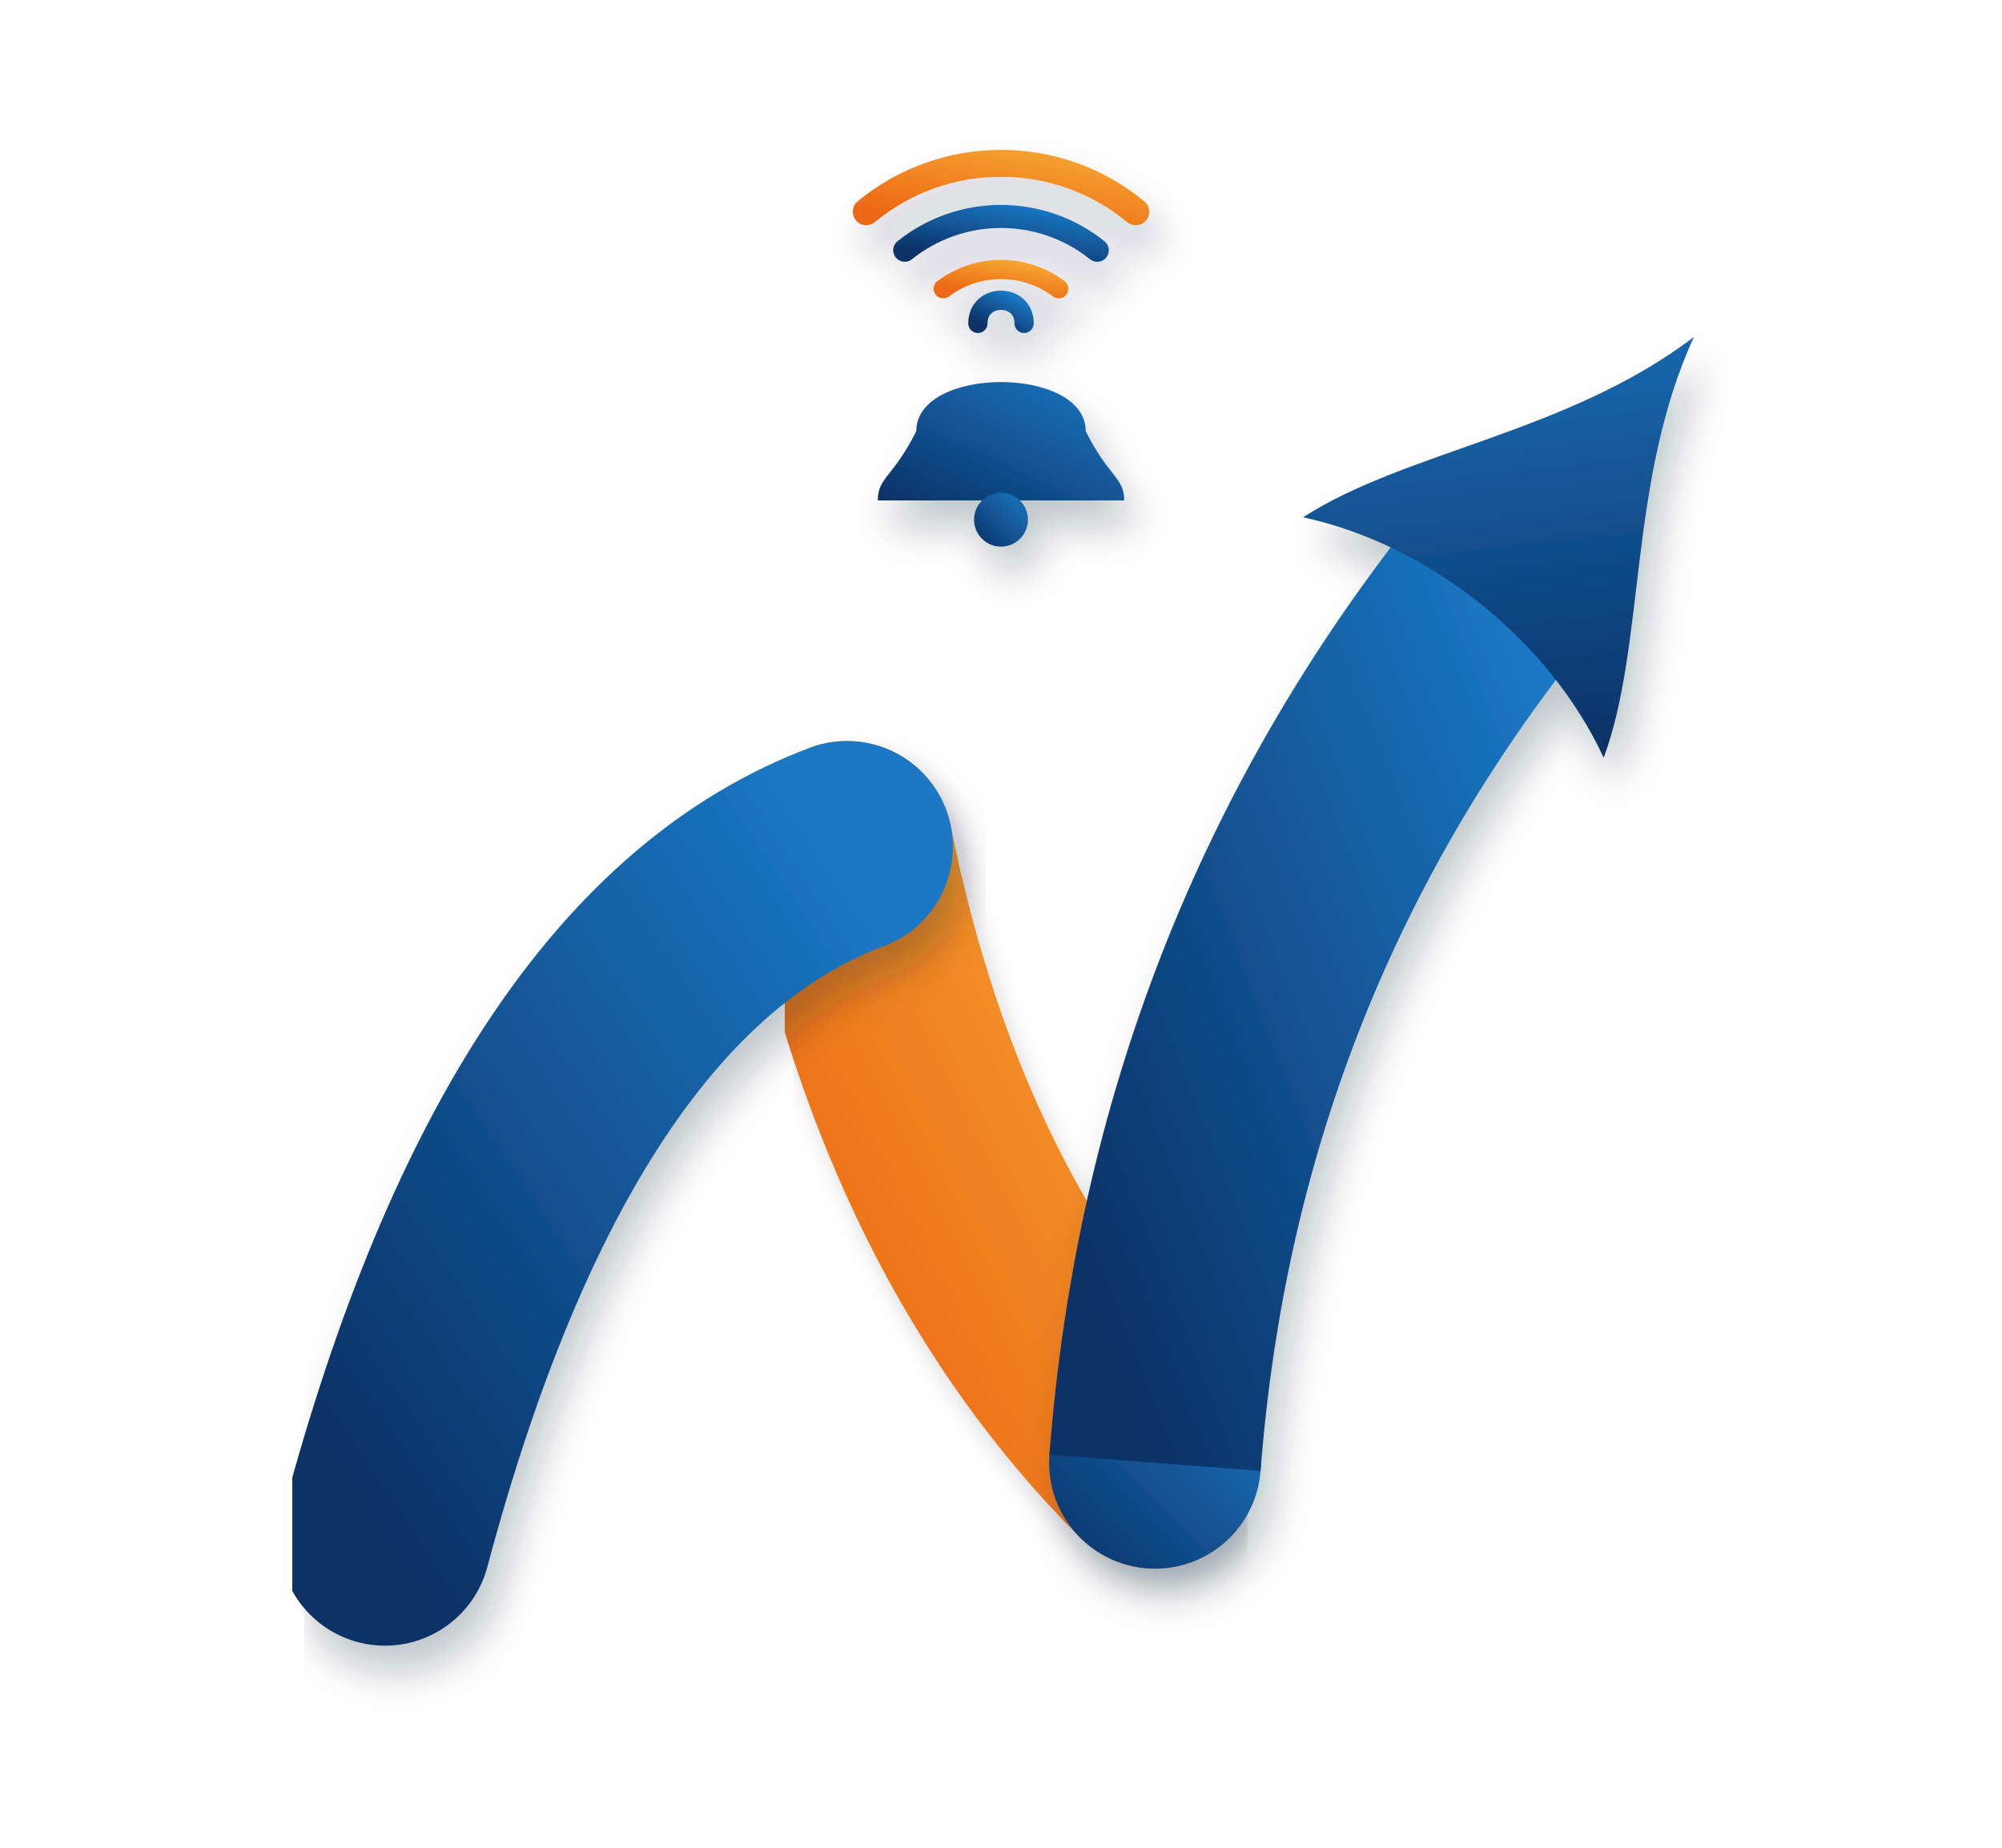
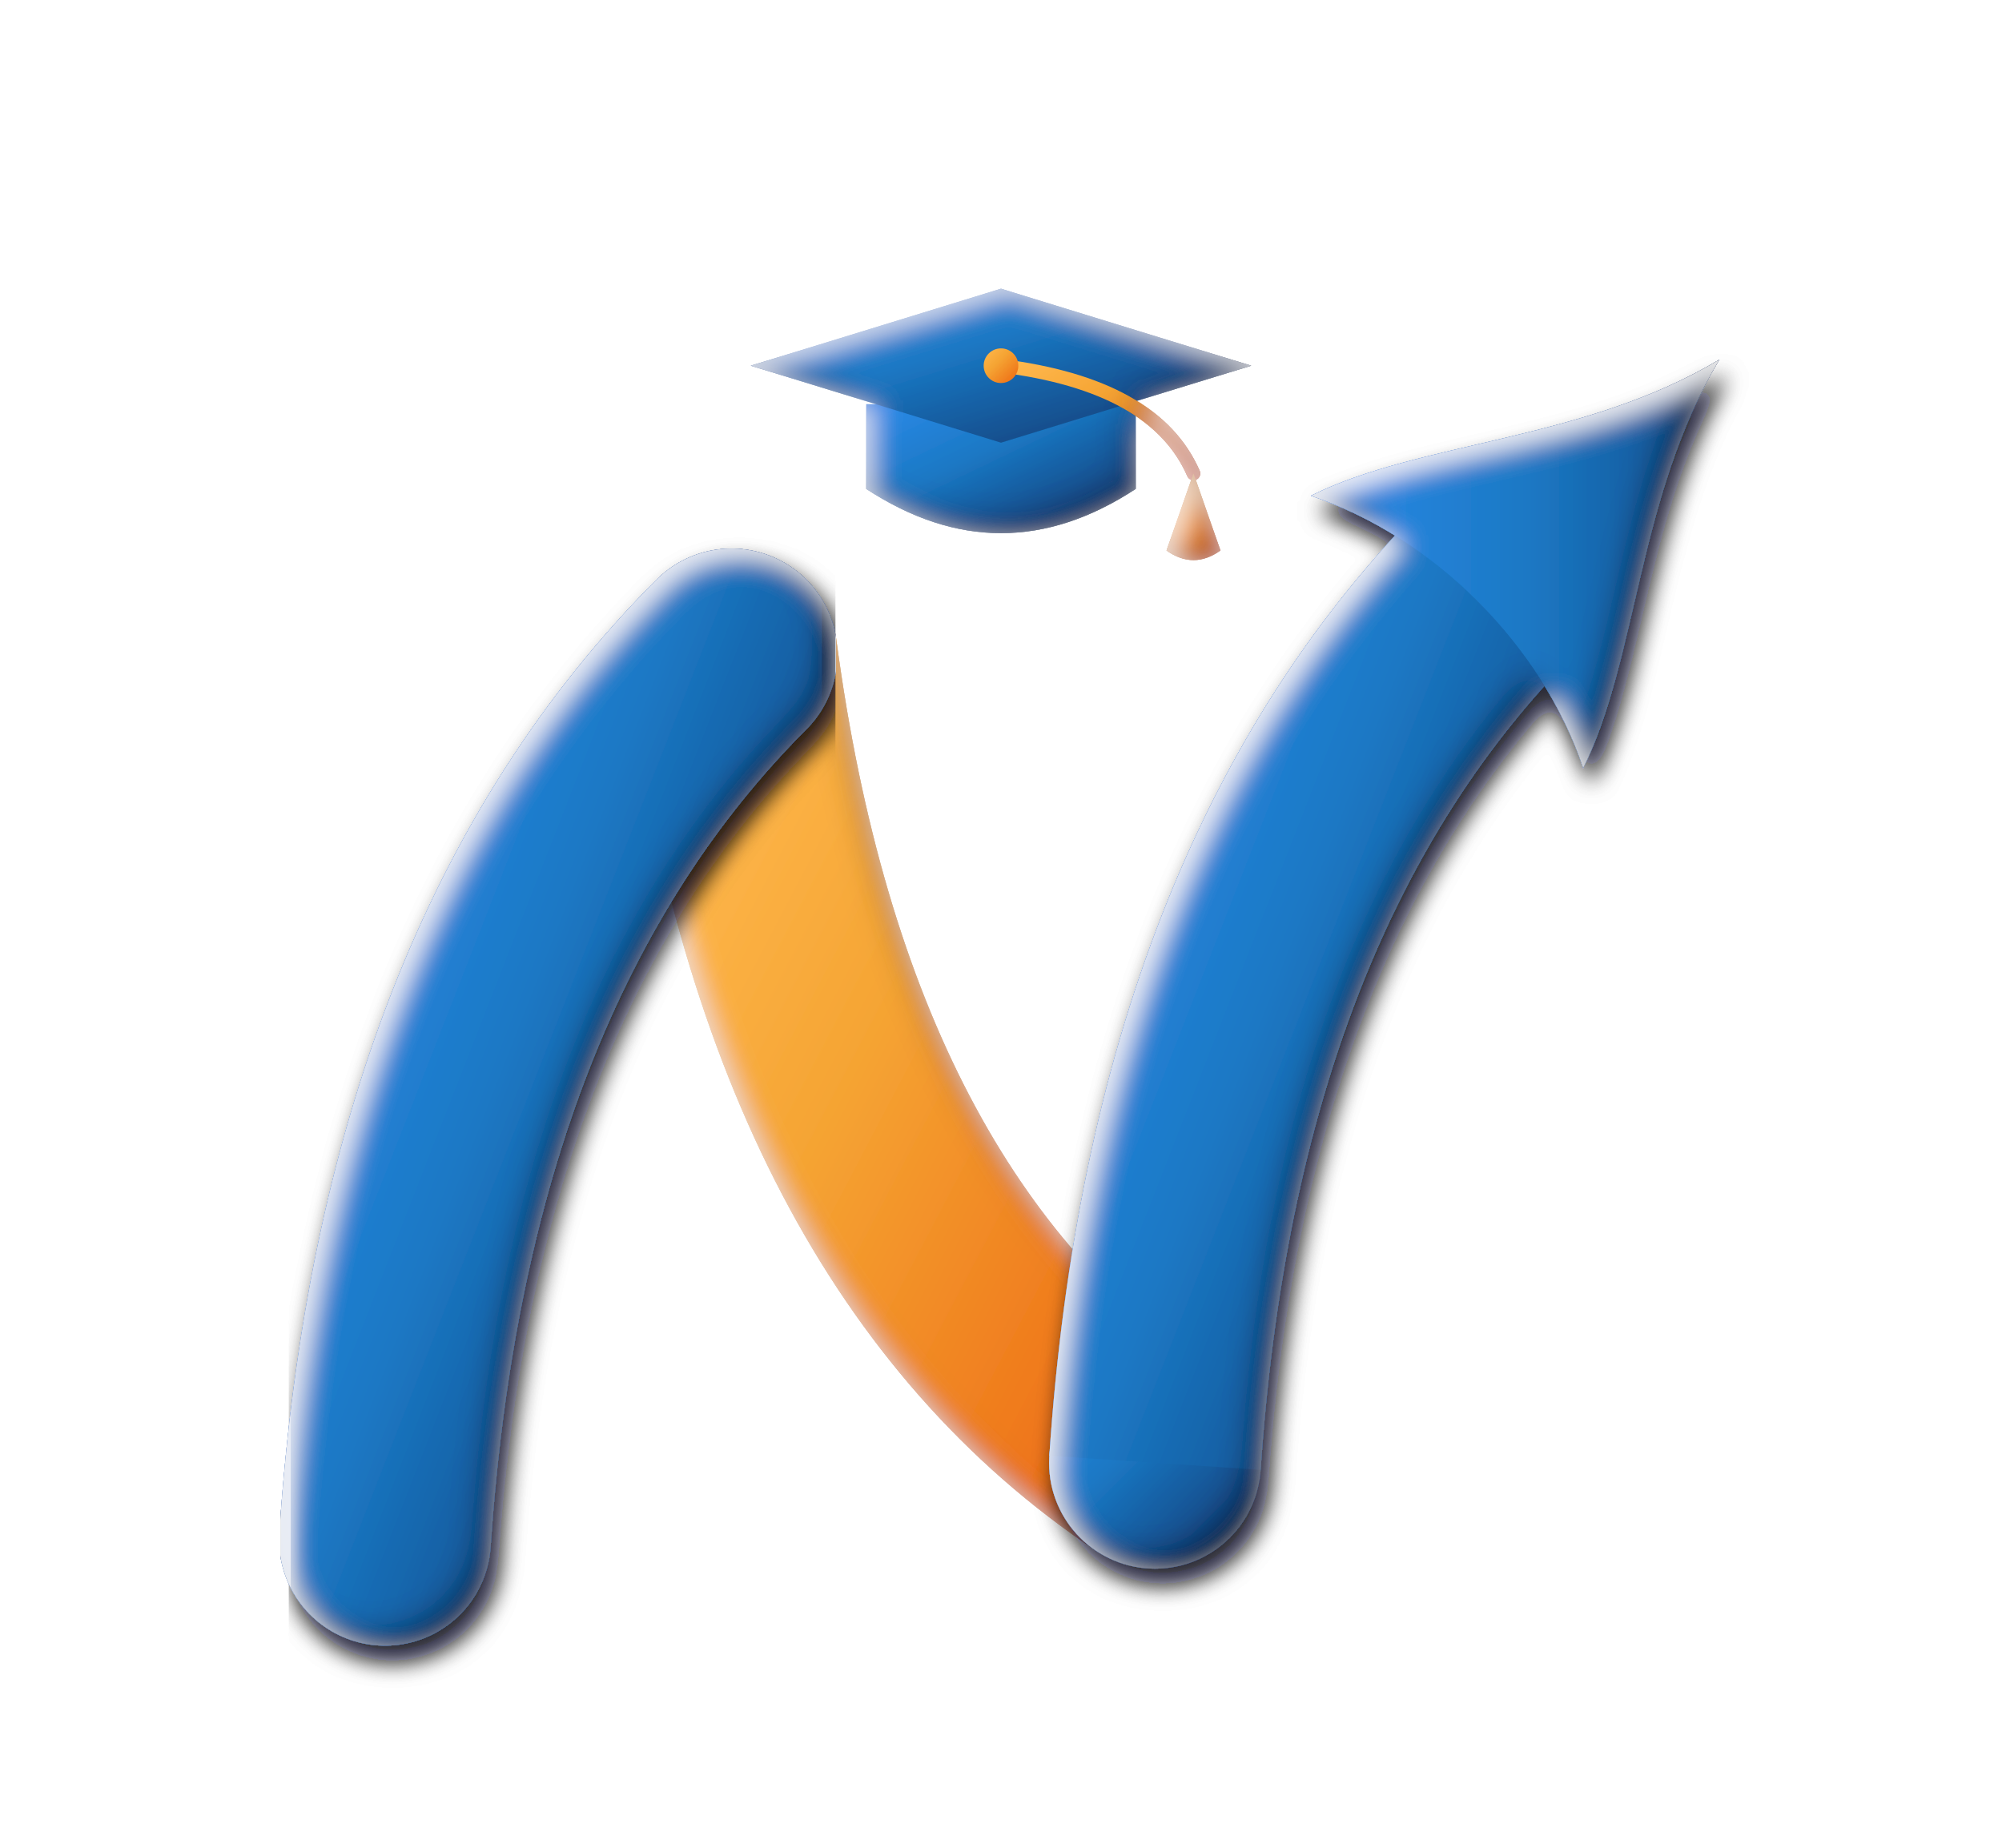
<svg xmlns="http://www.w3.org/2000/svg" viewBox="0 0 520 480" width="100%" height="100%">
  <defs>
-     <linearGradient id="blueGrad" x1="0%" y1="100%" x2="100%" y2="0%">
-       <stop offset="0%" stop-color="#0b3166" />
-       <stop offset="100%" stop-color="#1b78c4" />
+     <linearGradient id="blueGrad" x1="0%" y1="0%" x2="100%" y2="100%">
+       <stop offset="0%" stop-color="#2c8bea" />
+       <stop offset="40%" stop-color="#1b78c4" />
+       <stop offset="100%" stop-color="#0b3166" />
    </linearGradient>
-     <linearGradient id="orangeGrad" x1="0%" y1="100%" x2="100%" y2="0%">
-       <stop offset="0%" stop-color="#ed6712" />
-       <stop offset="100%" stop-color="#f5a433" />
+     <linearGradient id="orangeGrad" x1="0%" y1="0%" x2="100%" y2="100%">
+       <stop offset="0%" stop-color="#ffb94f" />
+       <stop offset="40%" stop-color="#f5a433" />
+       <stop offset="100%" stop-color="#ed6712" />
    </linearGradient>
-     <filter id="shadow" x="-20%" y="-20%" width="150%" height="150%">
-       <feDropShadow dx="3" dy="7" stdDeviation="5" flood-color="#051530" flood-opacity="0.25" />
+     <filter id="premium3D" x="-30%" y="-30%" width="160%" height="160%">
+       <feDropShadow dx="5" dy="10" stdDeviation="6" flood-color="#030b1c" flood-opacity="0.4" result="shadow1" />
+       <feDropShadow dx="2" dy="4" stdDeviation="3" flood-color="#01060d" flood-opacity="0.6" result="shadow2" in="SourceGraphic" />
+       <feMerge result="allShadows">
+         <feMergeNode in="shadow1" />
+         <feMergeNode in="shadow2" />
+       </feMerge>
+       <feGaussianBlur in="SourceAlpha" stdDeviation="3" result="blurLight" />
+       <feOffset in="blurLight" dx="2.5" dy="2.5" result="offsetLight" />
+       <feComposite operator="out" in="SourceAlpha" in2="offsetLight" result="highlightMask" />
+       <feFlood flood-color="#ffffff" flood-opacity="0.8" result="highlightColor" />
+       <feComposite operator="in" in="highlightColor" in2="highlightMask" result="highlight" />
+       <feGaussianBlur in="SourceAlpha" stdDeviation="4" result="blurShadow" />
+       <feOffset in="blurShadow" dx="-3.5" dy="-3.5" result="offsetShadow" />
+       <feComposite operator="out" in="SourceAlpha" in2="offsetShadow" result="shadowMask" />
+       <feFlood flood-color="#000000" flood-opacity="0.7" result="shadowColor" />
+       <feComposite operator="in" in="shadowColor" in2="shadowMask" result="innerShadow" />
+       <feMerge>
+         <feMergeNode in="allShadows" />
+         <feMergeNode in="SourceGraphic" />
+         <feMergeNode in="innerShadow" />
+         <feMergeNode in="highlight" />
+       </feMerge>
    </filter>
-     <filter id="lightShadow" x="-20%" y="-20%" width="150%" height="150%">
-       <feDropShadow dx="2" dy="4" stdDeviation="3" flood-color="#051530" flood-opacity="0.15" />
+     <filter id="premium3D_subtle" x="-30%" y="-30%" width="160%" height="160%">
+       <feDropShadow dx="3" dy="5" stdDeviation="4" flood-color="#030b1c" flood-opacity="0.3" result="shadow1" />
+       <feGaussianBlur in="SourceAlpha" stdDeviation="3" result="blurLight" />
+       <feOffset in="blurLight" dx="2" dy="2" result="offsetLight" />
+       <feComposite operator="out" in="SourceAlpha" in2="offsetLight" result="highlightMask" />
+       <feFlood flood-color="#ffffff" flood-opacity="0.6" result="highlightColor" />
+       <feComposite operator="in" in="highlightColor" in2="highlightMask" result="highlight" />
+       <feGaussianBlur in="SourceAlpha" stdDeviation="4" result="blurShadow" />
+       <feOffset in="blurShadow" dx="-3" dy="-3" result="offsetShadow" />
+       <feComposite operator="out" in="SourceAlpha" in2="offsetShadow" result="shadowMask" />
+       <feFlood flood-color="#000000" flood-opacity="0.5" result="shadowColor" />
+       <feComposite operator="in" in="shadowColor" in2="shadowMask" result="innerShadow" />
+       <feMerge>
+         <feMergeNode in="shadow1" />
+         <feMergeNode in="SourceGraphic" />
+         <feMergeNode in="innerShadow" />
+         <feMergeNode in="highlight" />
+       </feMerge>
    </filter>
  </defs>
-   <g transform="translate(260, 100)" filter="url(#shadow)">
-     <path d="M -6,-16 C -6,-24 6,-24 6,-16" fill="none" stroke="url(#blueGrad)" stroke-width="5" stroke-linecap="round" />
-     <path d="M -22,12 C -22,-5 22,-5 22,12 C 28,24 32,24 32,30 L -32,30 C -32,24 -28,24 -22,12 Z" fill="url(#blueGrad)" />
-     <circle cx="0" cy="35" r="7" fill="url(#blueGrad)" />
-     <g stroke-linecap="round" fill="none">
-       <path d="M -15,-25 A 25 25 0 0 1 15,-25" stroke="url(#orangeGrad)" stroke-width="5" />
-       <path d="M -25,-35 A 40 40 0 0 1 25,-35" stroke="url(#blueGrad)" stroke-width="6" />
-       <path d="M -35,-45 A 55 55 0 0 1 35,-45" stroke="url(#orangeGrad)" stroke-width="7" />
-     </g>
+   <g transform="translate(260, 95)" filter="url(#premium3D_subtle)">
+     <path d="M -35,10 L -35,32 Q 0,55 35,32 L 35,10 Z" fill="url(#blueGrad)" />
+     <polygon points="-65,0 0,-20 65,0 0,20" fill="url(#blueGrad)" />
+     <path d="M 0,0 Q 40,5 50,28" fill="none" stroke="url(#orangeGrad)" stroke-width="3.5" stroke-linecap="round" />
+     <path d="M 50,28 L 57,48 Q 50,53 43,48 Z" fill="url(#orangeGrad)" />
+     <circle cx="0" cy="0" r="4.5" fill="url(#orangeGrad)" />
  </g>
  <g>
-     <path d="M 220,220 Q 240,320 300,380" fill="none" stroke="url(#orangeGrad)" stroke-width="55" stroke-linecap="round" filter="url(#lightShadow)" />
-     <path d="M 100,400 Q 140,250 220,220" fill="none" stroke="url(#blueGrad)" stroke-width="55" stroke-linecap="round" filter="url(#shadow)" />
-     <g filter="url(#shadow)">
+     <path d="M 190,170 Q 210,320 300,380" fill="none" stroke="url(#orangeGrad)" stroke-width="55" stroke-linecap="round" filter="url(#premium3D_subtle)" />
+     <path d="M 100,400 Q 110,250 190,170" fill="none" stroke="url(#blueGrad)" stroke-width="55" stroke-linecap="round" filter="url(#premium3D)" />
+     <g filter="url(#premium3D)">
      <circle cx="300" cy="380" r="27.5" fill="url(#blueGrad)" />
-       <path d="M 300,380 Q 310,250 390,150" fill="none" stroke="url(#blueGrad)" stroke-width="55" stroke-linecap="butt" />
-       <g transform="translate(390, 150) rotate(-51.34)">
+       <path d="M 300,380 Q 310,230 390,150" fill="none" stroke="url(#blueGrad)" stroke-width="55" stroke-linecap="butt" />
+       <g transform="translate(390, 150) rotate(-45)">
        <path d="M 80,0 C 40,-10 10,-40 -20,-50 C -5,-20 -5,20 -20,50 C 10,40 40,10 80,0 Z" fill="url(#blueGrad)" />
      </g>
    </g>
  </g>
</svg>
